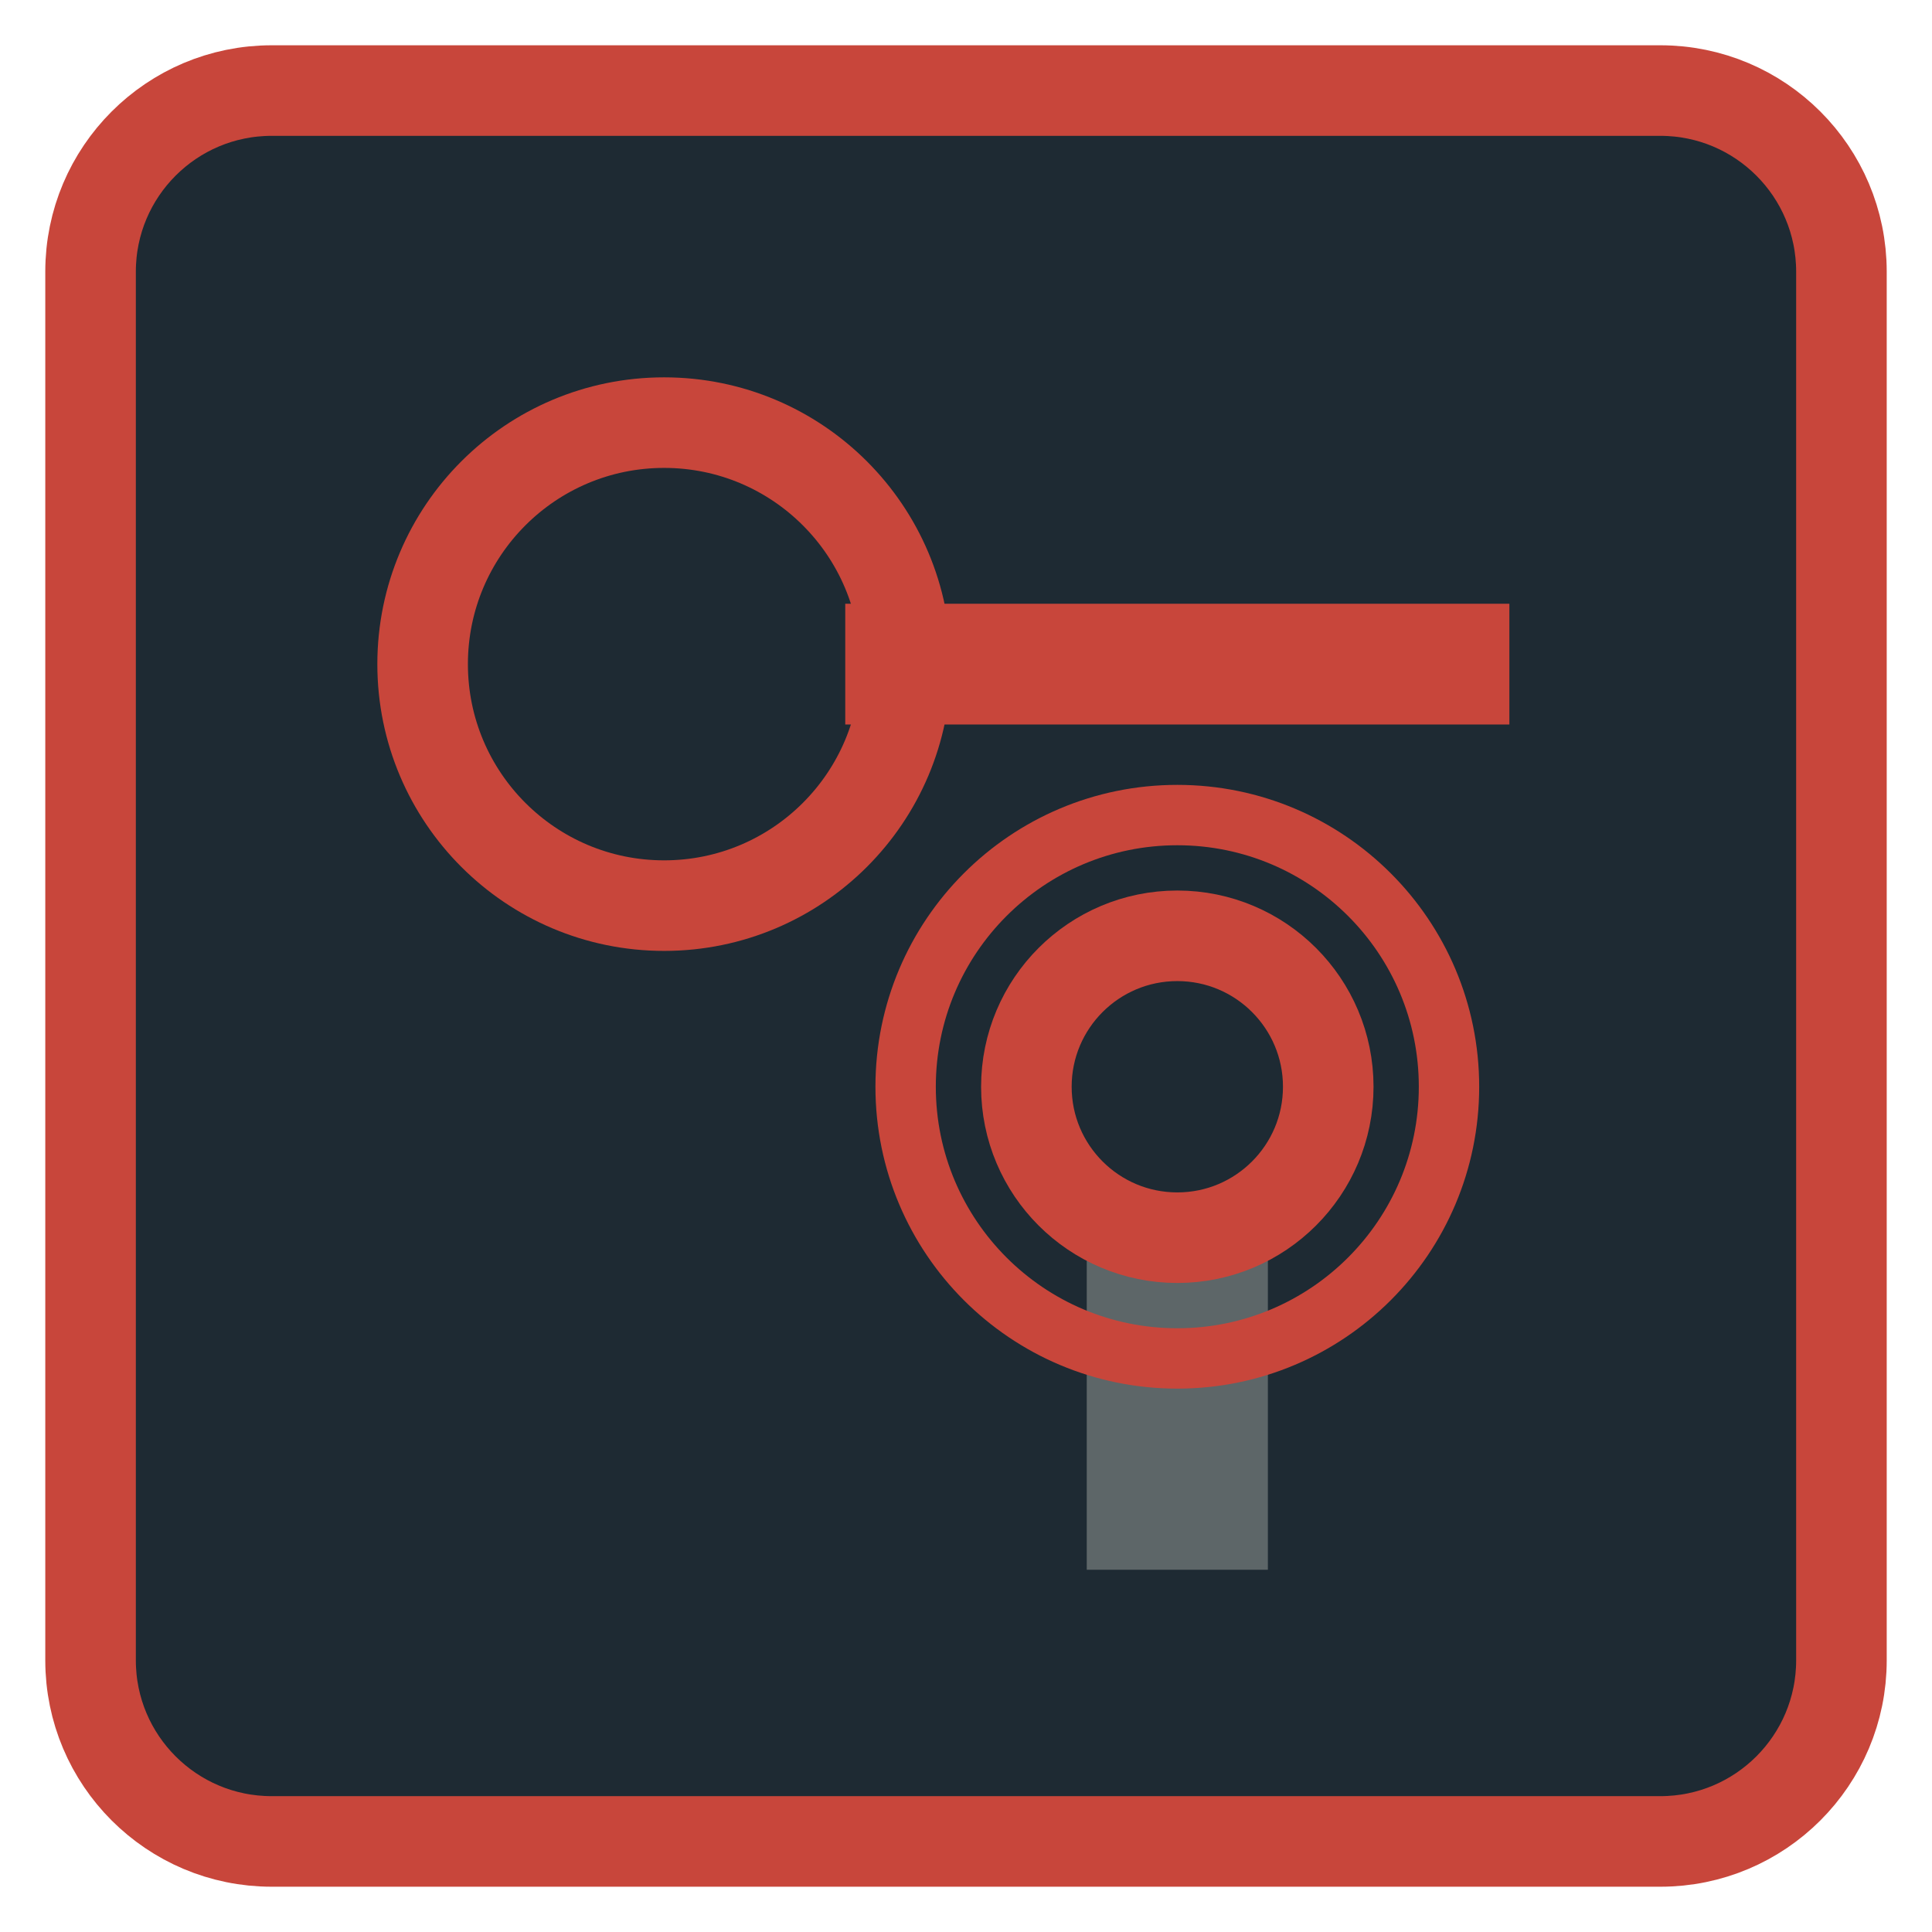
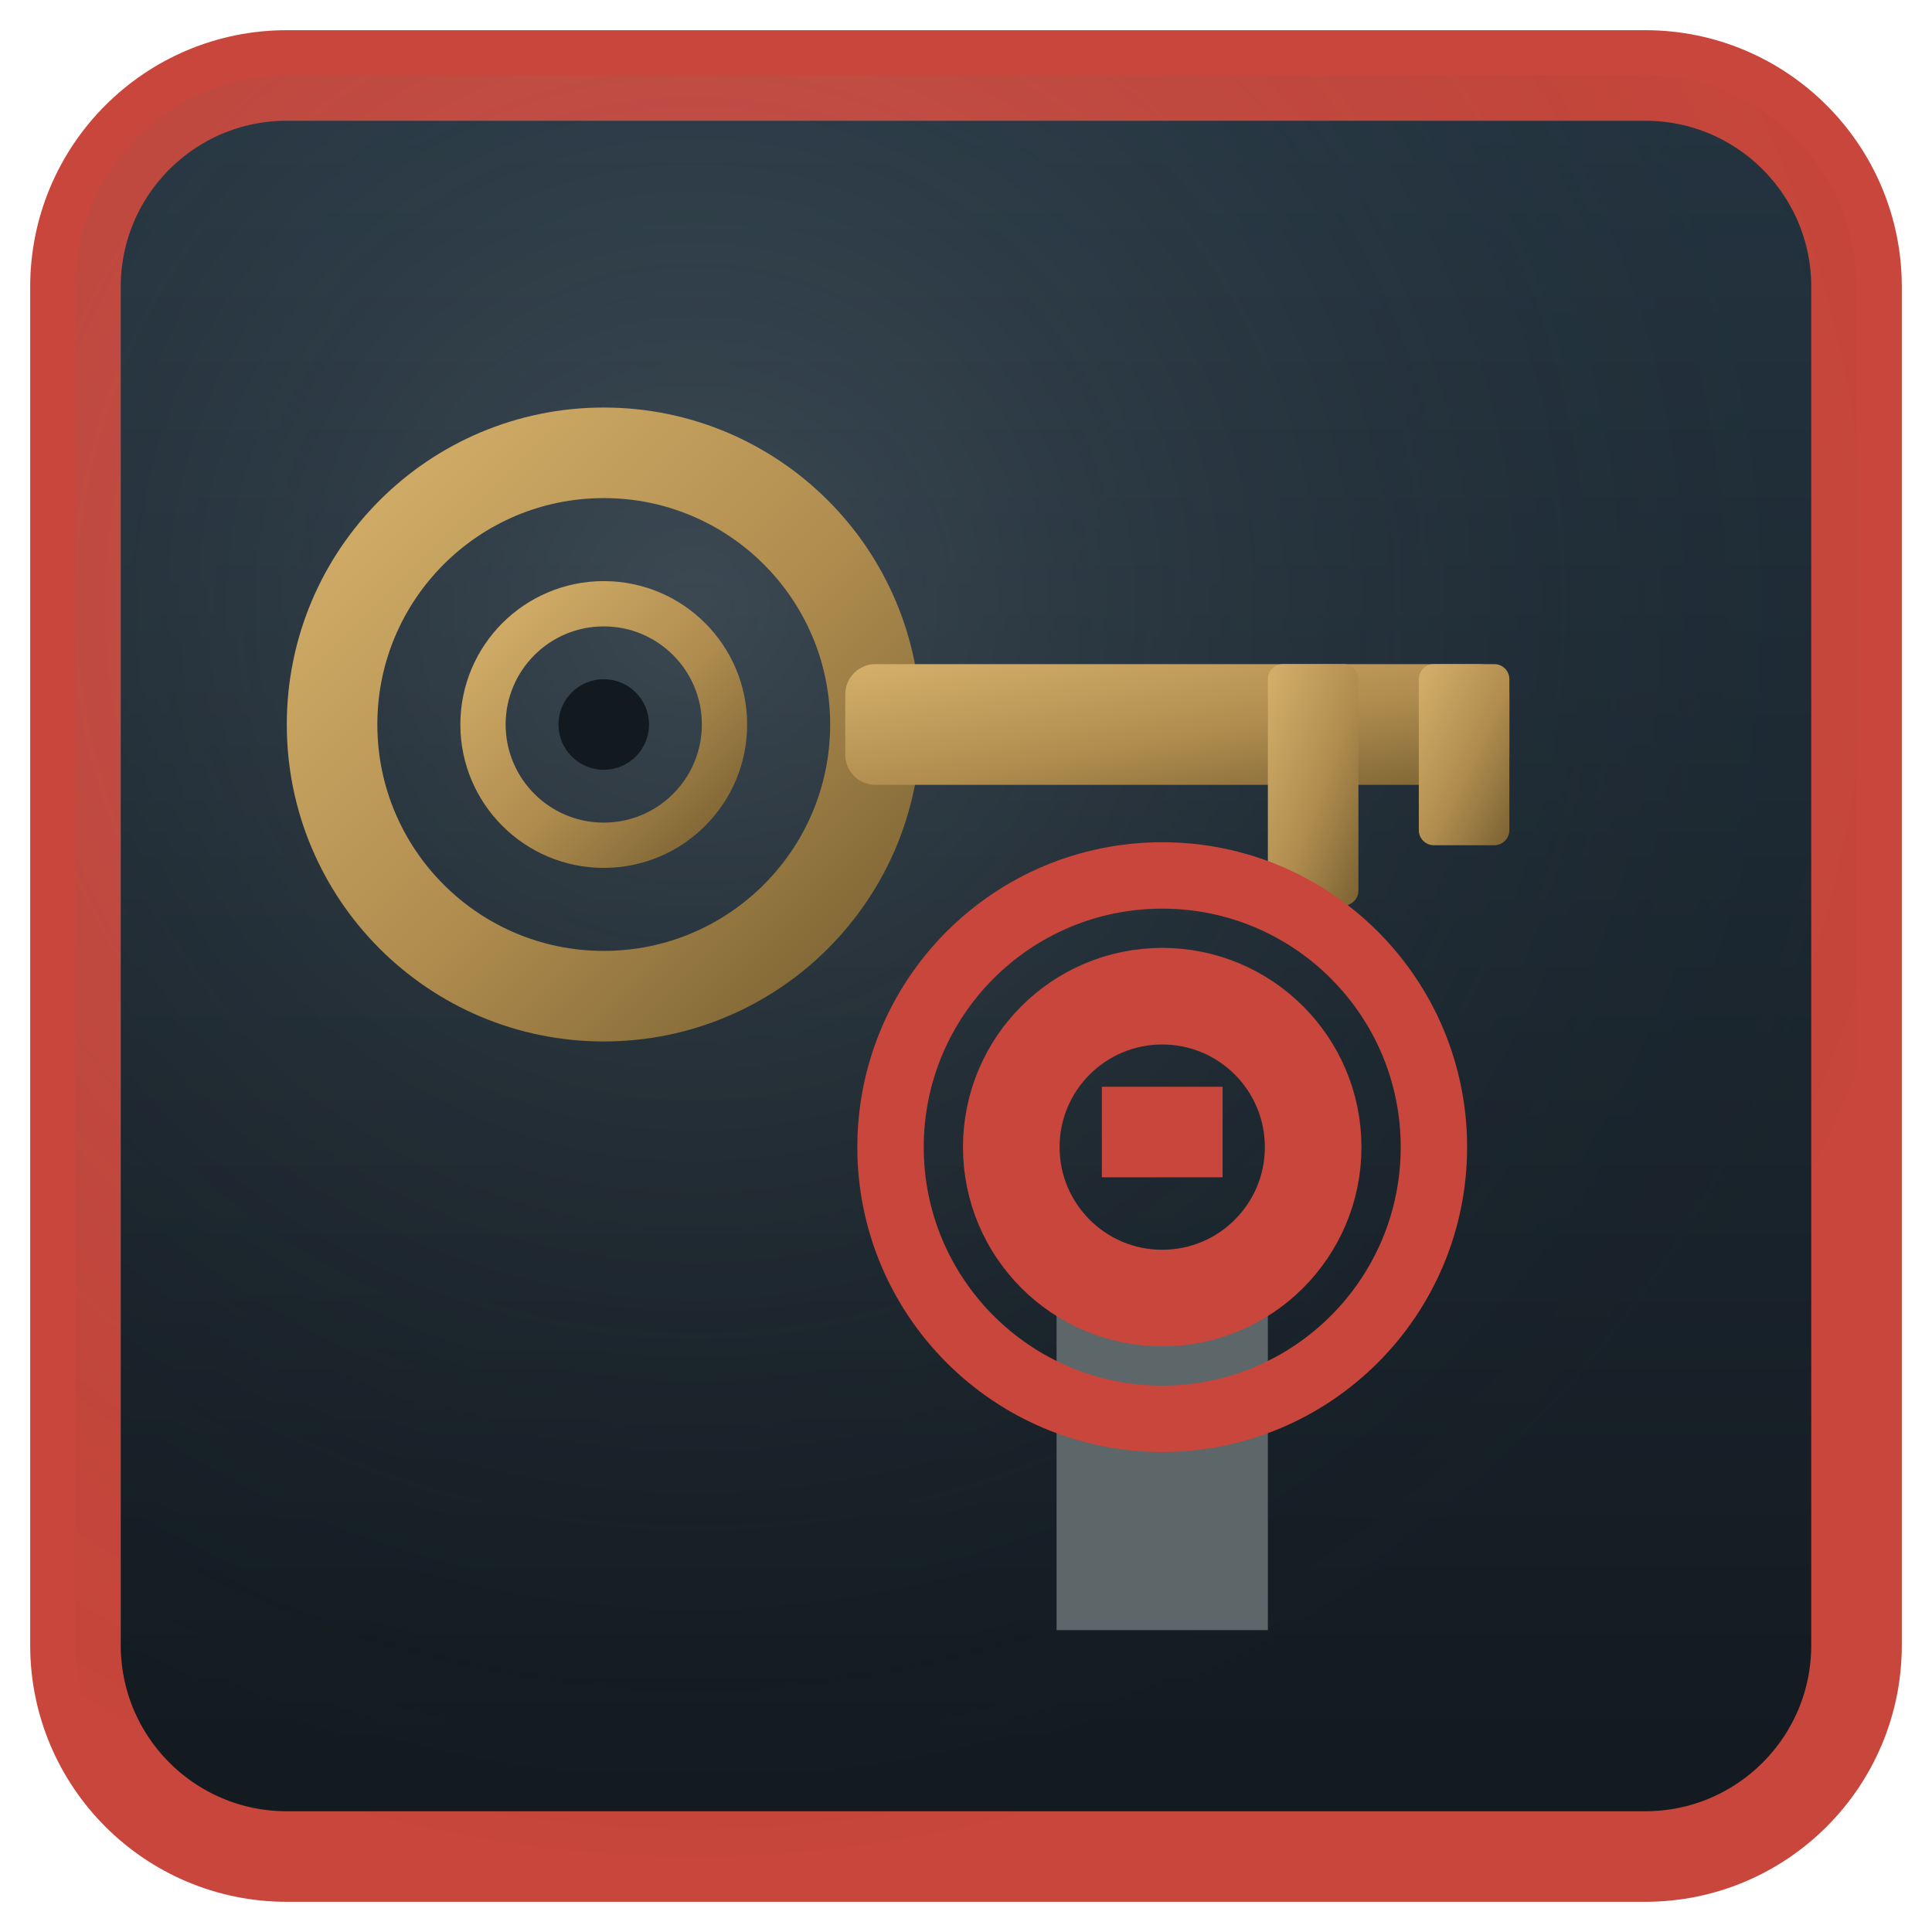
<svg xmlns="http://www.w3.org/2000/svg" viewBox="0 0 64 64">
-   <rect x="3" y="3" width="58" height="58" rx="6" fill="#1E2A33" stroke="#C8463B" stroke-width="3" />
-   <circle cx="22" cy="22" r="8" fill="none" stroke="#C8463B" stroke-width="3" />
-   <rect x="28" y="20" width="22" height="4" fill="#C8463B" />
-   <rect x="36" y="40" width="6" height="12" fill="#5D6668" />
-   <circle cx="39" cy="36" r="5" fill="none" stroke="#C8463B" stroke-width="3" />
-   <circle cx="39" cy="36" r="9" fill="none" stroke="#C8463B" stroke-width="2" />
+   <defs>
+     <linearGradient id="bg" x1="0" y1="0" x2="0" y2="1">
+       <stop offset="0%" stop-color="#243440" />
+       <stop offset="100%" stop-color="#12191F" />
+     </linearGradient>
+     <linearGradient id="brass" x1="0" y1="0" x2="1" y2="1">
+       <stop offset="0%" stop-color="#D4B06A" />
+       <stop offset="55%" stop-color="#B08D4F" />
+       <stop offset="100%" stop-color="#7A6232" />
+     </linearGradient>
+     <radialGradient id="glow" cx="35%" cy="30%" r="70%">
+       <stop offset="0%" stop-color="#BFCAD0" stop-opacity="0.18" />
+       <stop offset="100%" stop-color="#12191F" stop-opacity="0" />
+     </radialGradient>
+   </defs>
+   <rect x="2.5" y="2.5" width="59" height="59" rx="7" fill="url(#bg)" stroke="#C8463B" stroke-width="3" />
+   <rect x="2.5" y="2.5" width="59" height="59" rx="7" fill="url(#glow)" />
+   <circle cx="20" cy="24" r="9" fill="none" stroke="url(#brass)" stroke-width="3" />
+   <circle cx="20" cy="24" r="4" fill="none" stroke="url(#brass)" stroke-width="1.5" />
+   <rect x="28" y="22" width="22" height="4" rx="1" fill="url(#brass)" />
+   <rect x="42" y="22" width="3" height="8" rx="0.5" fill="url(#brass)" />
+   <rect x="47" y="22" width="3" height="6" rx="0.5" fill="url(#brass)" />
+   <circle cx="20" cy="24" r="1.5" fill="#12191F" />
+   <rect x="35" y="42" width="7" height="12" fill="#5D6668" />
+   <circle cx="38.5" cy="38" r="5" fill="none" stroke="#C8463B" stroke-width="3.2" />
+   <circle cx="38.5" cy="38" r="9" fill="none" stroke="#C8463B" stroke-width="2.2" />
+   <rect x="36.5" y="36" width="4" height="3" fill="#C8463B" />
</svg>
